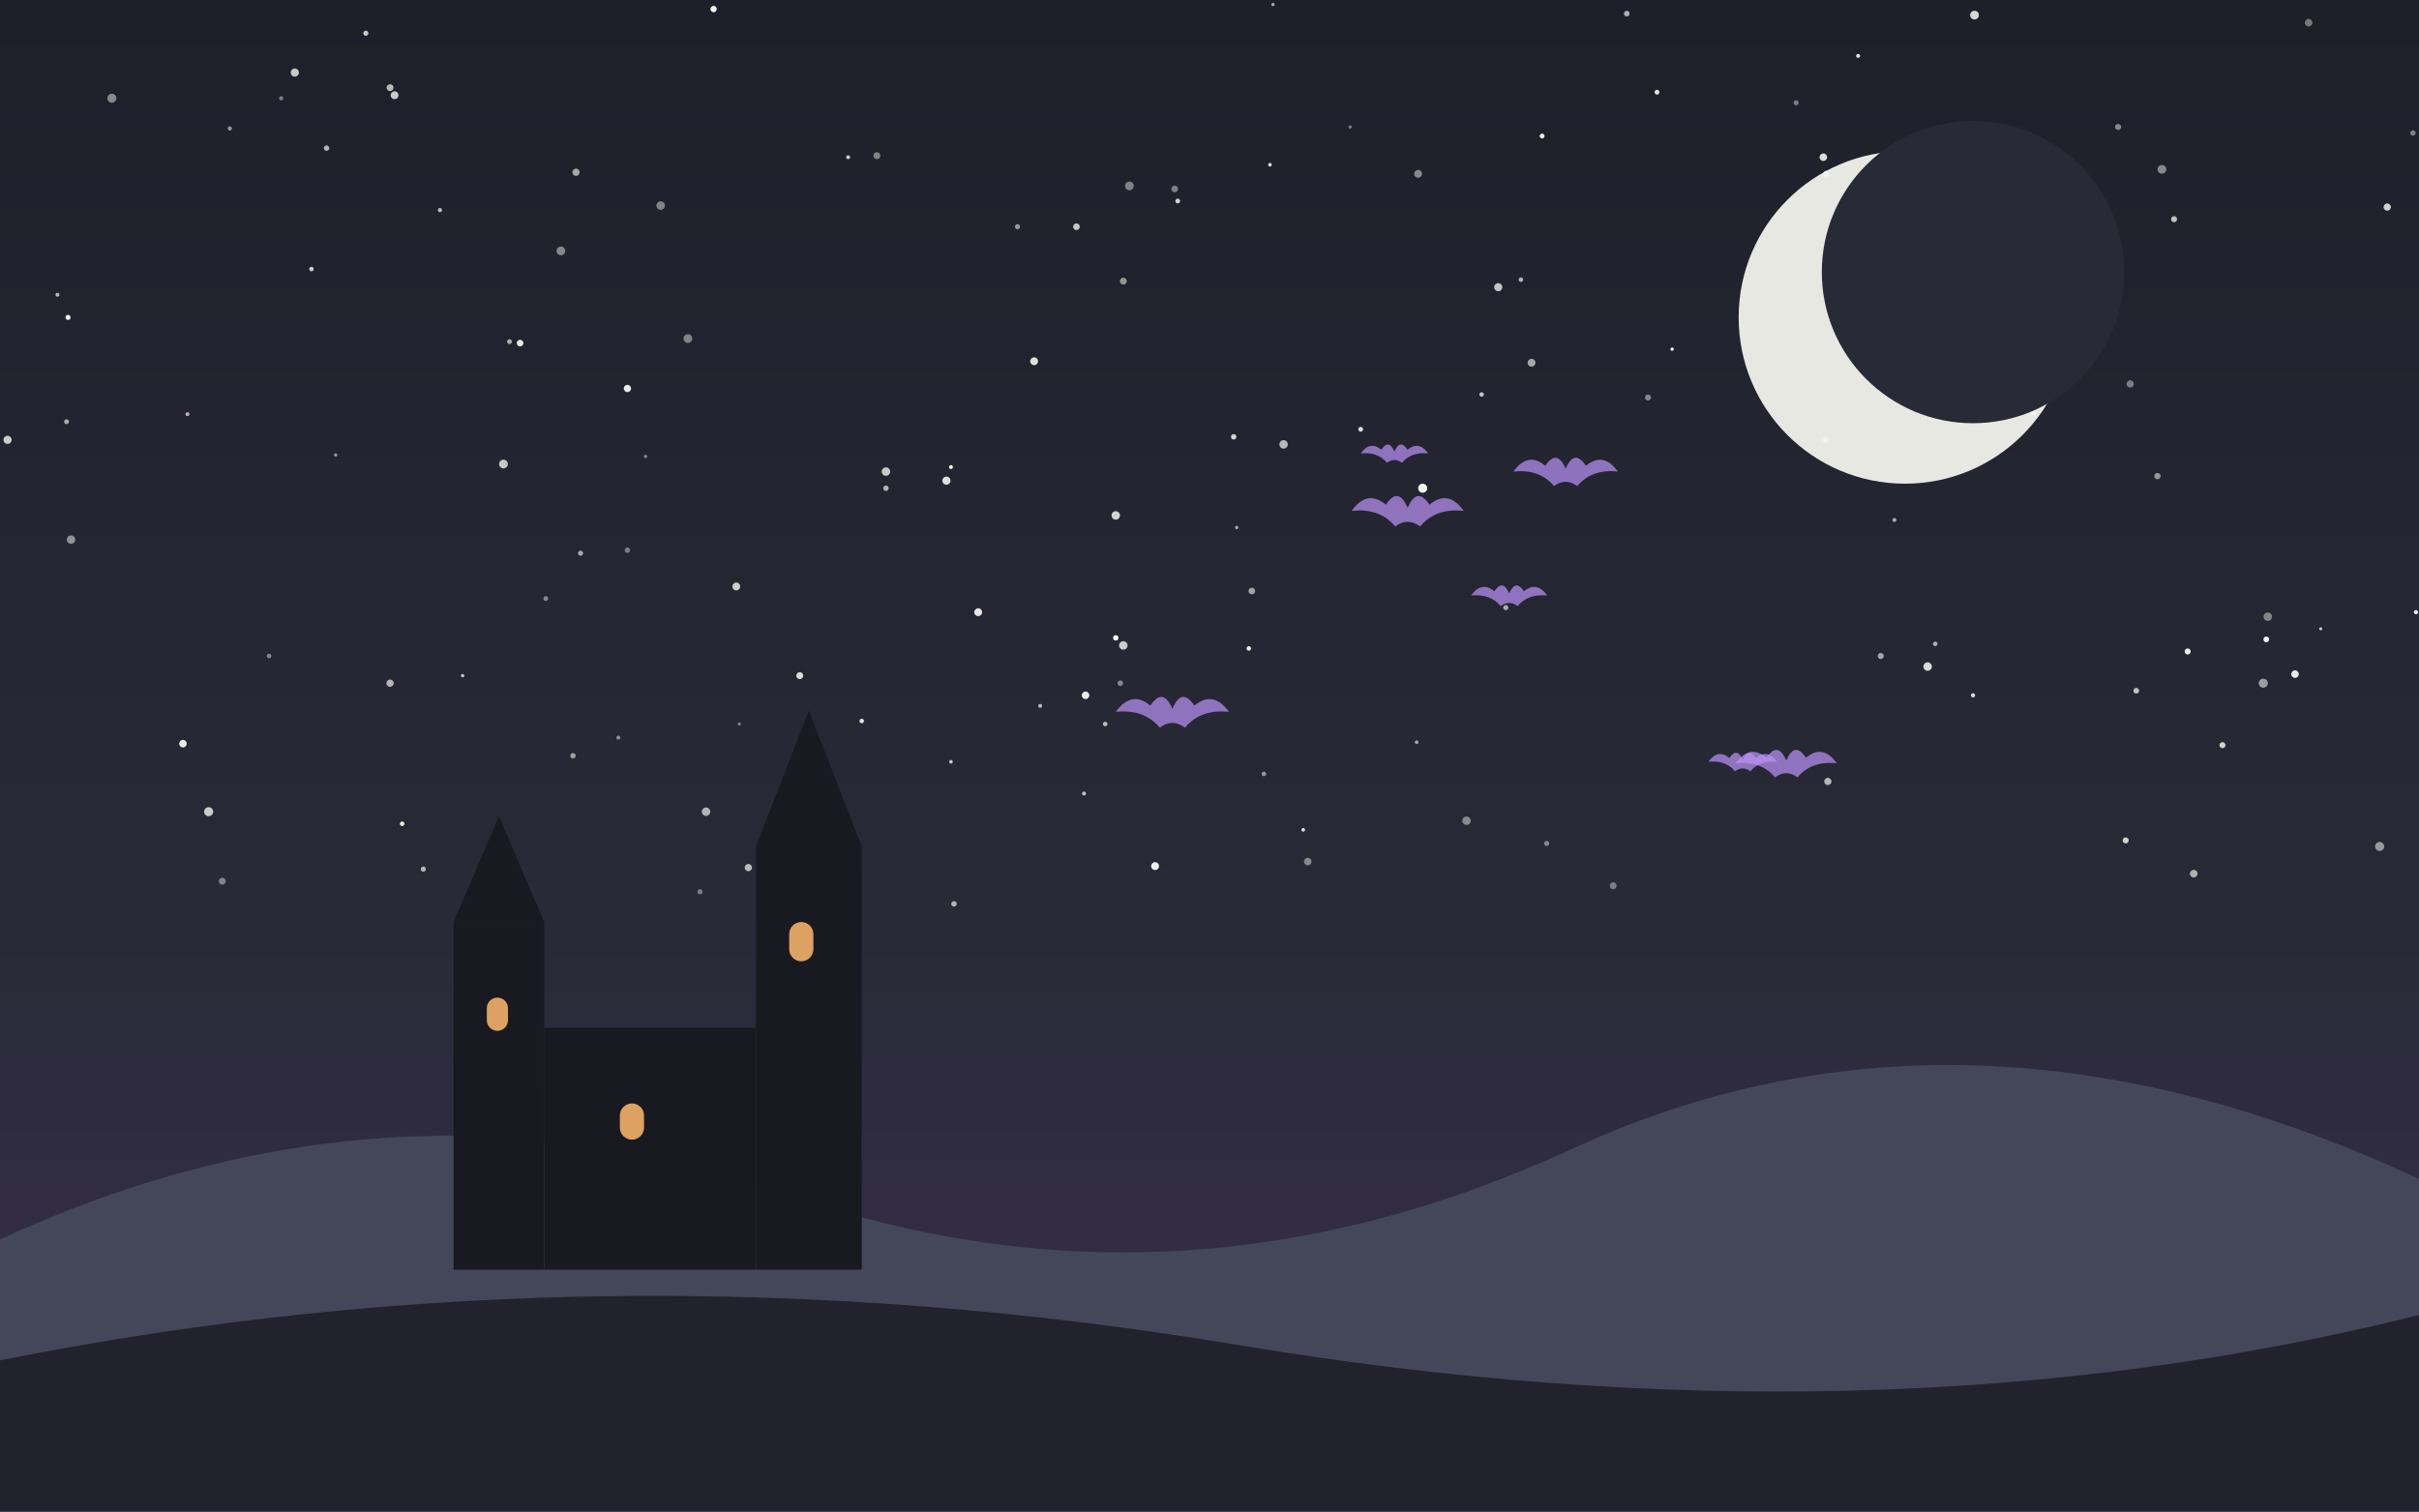
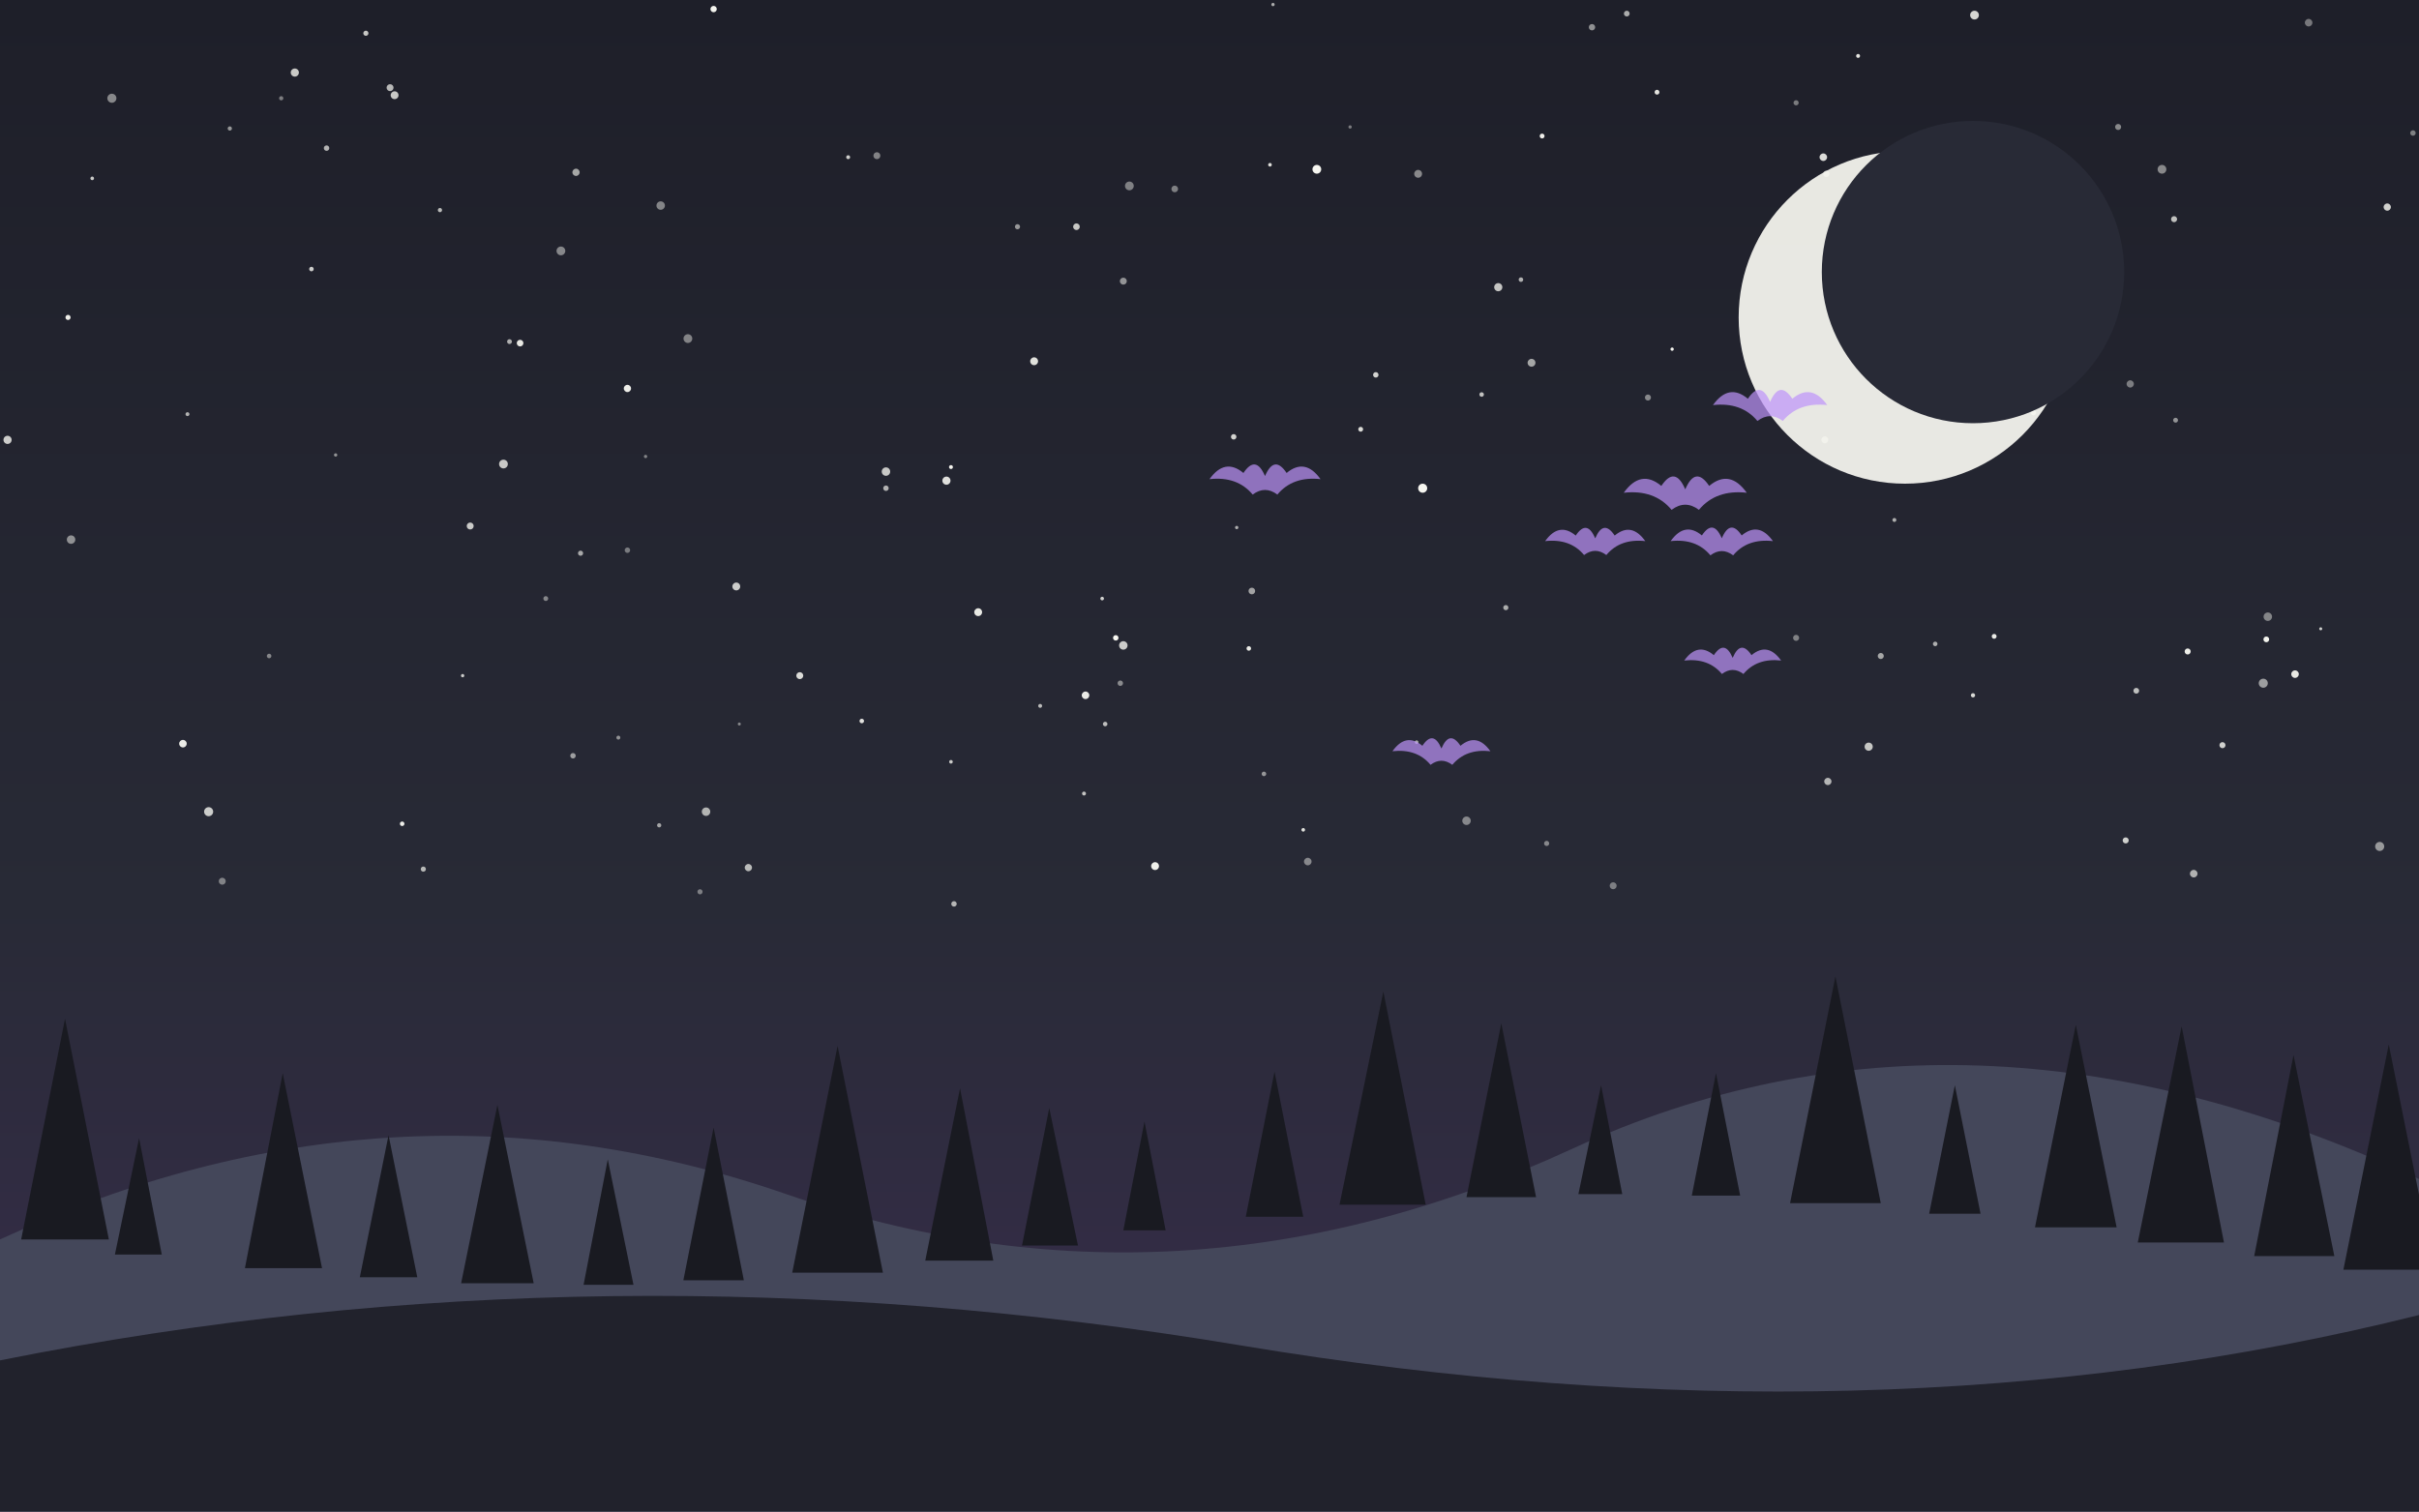
<svg xmlns="http://www.w3.org/2000/svg" width="1600" height="1000" viewBox="0 0 1600 1000">
  <defs>
    <linearGradient id="night" x1="0" y1="0" x2="0" y2="1">
      <stop offset="0" stop-color="#1E1F29" />
      <stop offset="0.6" stop-color="#282A36" />
      <stop offset="1" stop-color="#3A2E4F" />
    </linearGradient>
  </defs>
  <rect width="100%" height="100%" fill="url(#night)" />
-   <circle cx="44" cy="279" r="1.6" fill="#F8F8F2" opacity="0.63" />
-   <circle cx="1427" cy="315" r="2.1" fill="#F8F8F2" opacity="0.54" />
-   <circle cx="38" cy="195" r="1.3" fill="#F8F8F2" opacity="0.71" />
-   <circle cx="1598" cy="405" r="1.4" fill="#F8F8F2" opacity="0.94" />
-   <circle cx="1275" cy="441" r="2.8" fill="#F8F8F2" opacity="0.86" />
-   <circle cx="1264" cy="212" r="3.0" fill="#F8F8F2" opacity="0.98" />
-   <circle cx="258" cy="452" r="2.4" fill="#F8F8F2" opacity="0.68" />
-   <circle cx="849" cy="294" r="2.8" fill="#F8F8F2" opacity="0.70" />
-   <circle cx="1330" cy="212" r="2.8" fill="#F8F8F2" opacity="0.94" />
-   <circle cx="738" cy="341" r="2.8" fill="#F8F8F2" opacity="0.83" />
-   <circle cx="779" cy="133" r="1.6" fill="#F8F8F2" opacity="0.82" />
  <circle cx="266" cy="545" r="1.5" fill="#F8F8F2" opacity="0.95" />
  <circle cx="495" cy="574" r="2.4" fill="#F8F8F2" opacity="0.70" />
  <circle cx="828" cy="391" r="2.2" fill="#F8F8F2" opacity="0.59" />
  <circle cx="333" cy="307" r="2.9" fill="#F8F8F2" opacity="0.77" />
  <circle cx="121" cy="492" r="2.5" fill="#F8F8F2" opacity="0.94" />
  <circle cx="306" cy="447" r="1.1" fill="#F8F8F2" opacity="0.79" />
  <circle cx="437" cy="136" r="2.8" fill="#F8F8F2" opacity="0.46" />
  <circle cx="836" cy="512" r="1.5" fill="#F8F8F2" opacity="0.53" />
  <circle cx="1409" cy="254" r="2.4" fill="#F8F8F2" opacity="0.42" />
  <circle cx="580" cy="103" r="2.3" fill="#F8F8F2" opacity="0.45" />
  <circle cx="1527" cy="15" r="2.5" fill="#F8F8F2" opacity="0.41" />
  <circle cx="409" cy="488" r="1.3" fill="#F8F8F2" opacity="0.51" />
  <circle cx="1106" cy="231" r="1.1" fill="#F8F8F2" opacity="0.99" />
  <circle cx="242" cy="22" r="1.7" fill="#F8F8F2" opacity="0.77" />
  <circle cx="1188" cy="68" r="1.7" fill="#F8F8F2" opacity="0.42" />
  <circle cx="718" cy="460" r="2.5" fill="#F8F8F2" opacity="0.94" />
  <circle cx="1209" cy="517" r="2.4" fill="#F8F8F2" opacity="0.68" />
  <circle cx="361" cy="396" r="1.6" fill="#F8F8F2" opacity="0.46" />
  <circle cx="717" cy="525" r="1.3" fill="#F8F8F2" opacity="0.75" />
  <circle cx="629" cy="309" r="1.3" fill="#F8F8F2" opacity="0.98" />
  <circle cx="415" cy="364" r="1.8" fill="#F8F8F2" opacity="0.41" />
  <circle cx="893" cy="84" r="1.1" fill="#F8F8F2" opacity="0.42" />
  <circle cx="258" cy="58" r="2.3" fill="#F8F8F2" opacity="0.70" />
  <circle cx="1574" cy="560" r="3.0" fill="#F8F8F2" opacity="0.54" />
  <circle cx="712" cy="150" r="2.2" fill="#F8F8F2" opacity="0.77" />
  <circle cx="1280" cy="426" r="1.5" fill="#F8F8F2" opacity="0.65" />
  <circle cx="842" cy="3" r="1.1" fill="#F8F8F2" opacity="0.65" />
  <circle cx="178" cy="434" r="1.5" fill="#F8F8F2" opacity="0.46" />
  <circle cx="291" cy="139" r="1.4" fill="#F8F8F2" opacity="0.71" />
  <circle cx="743" cy="186" r="2.3" fill="#F8F8F2" opacity="0.53" />
  <circle cx="1451" cy="578" r="2.5" fill="#F8F8F2" opacity="0.66" />
  <circle cx="818" cy="349" r="1.1" fill="#F8F8F2" opacity="0.65" />
  <circle cx="840" cy="109" r="1.2" fill="#F8F8F2" opacity="0.88" />
  <circle cx="586" cy="312" r="2.8" fill="#F8F8F2" opacity="0.77" />
  <circle cx="463" cy="590" r="1.7" fill="#F8F8F2" opacity="0.41" />
  <circle cx="1096" cy="61" r="1.6" fill="#F8F8F2" opacity="0.90" />
  <circle cx="1076" cy="9" r="1.9" fill="#F8F8F2" opacity="0.65" />
  <circle cx="777" cy="125" r="2.2" fill="#F8F8F2" opacity="0.44" />
  <circle cx="455" cy="224" r="2.9" fill="#F8F8F2" opacity="0.45" />
  <circle cx="1208" cy="115" r="2.1" fill="#F8F8F2" opacity="0.64" />
  <circle cx="741" cy="452" r="1.8" fill="#F8F8F2" opacity="0.47" />
  <circle cx="195" cy="48" r="2.7" fill="#F8F8F2" opacity="0.78" />
  <circle cx="1535" cy="416" r="1.0" fill="#F8F8F2" opacity="0.80" />
  <circle cx="1244" cy="434" r="2.0" fill="#F8F8F2" opacity="0.61" />
  <circle cx="731" cy="479" r="1.5" fill="#F8F8F2" opacity="0.72" />
  <circle cx="764" cy="573" r="2.6" fill="#F8F8F2" opacity="0.96" />
  <circle cx="1338" cy="178" r="1.5" fill="#F8F8F2" opacity="0.69" />
  <circle cx="415" cy="257" r="2.4" fill="#F8F8F2" opacity="0.95" />
  <circle cx="937" cy="491" r="1.2" fill="#F8F8F2" opacity="0.61" />
  <circle cx="1596" cy="88" r="1.8" fill="#F8F8F2" opacity="0.44" />
  <circle cx="138" cy="537" r="3.0" fill="#F8F8F2" opacity="0.79" />
  <circle cx="206" cy="178" r="1.5" fill="#F8F8F2" opacity="0.80" />
  <circle cx="1090" cy="263" r="2.0" fill="#F8F8F2" opacity="0.47" />
  <circle cx="865" cy="570" r="2.5" fill="#F8F8F2" opacity="0.46" />
  <circle cx="826" cy="429" r="1.5" fill="#F8F8F2" opacity="0.94" />
  <circle cx="738" cy="422" r="1.8" fill="#F8F8F2" opacity="1.00" />
  <circle cx="1253" cy="344" r="1.3" fill="#F8F8F2" opacity="0.66" />
  <circle cx="47" cy="357" r="2.8" fill="#F8F8F2" opacity="0.51" />
  <circle cx="816" cy="289" r="1.8" fill="#F8F8F2" opacity="0.83" />
  <circle cx="1499" cy="423" r="1.9" fill="#F8F8F2" opacity="0.98" />
  <circle cx="529" cy="447" r="2.3" fill="#F8F8F2" opacity="0.86" />
  <circle cx="1363" cy="135" r="2.2" fill="#F8F8F2" opacity="0.64" />
  <circle cx="1067" cy="586" r="2.3" fill="#F8F8F2" opacity="0.41" />
  <circle cx="743" cy="427" r="2.8" fill="#F8F8F2" opacity="0.79" />
  <circle cx="1306" cy="10" r="2.9" fill="#F8F8F2" opacity="0.84" />
  <circle cx="970" cy="543" r="2.8" fill="#F8F8F2" opacity="0.46" />
  <circle cx="1305" cy="460" r="1.4" fill="#F8F8F2" opacity="0.85" />
  <circle cx="938" cy="115" r="2.6" fill="#F8F8F2" opacity="0.48" />
  <circle cx="980" cy="261" r="1.5" fill="#F8F8F2" opacity="0.74" />
  <circle cx="747" cy="123" r="2.9" fill="#F8F8F2" opacity="0.44" />
  <circle cx="5" cy="291" r="2.7" fill="#F8F8F2" opacity="0.80" />
  <circle cx="1207" cy="291" r="2.3" fill="#F8F8F2" opacity="0.60" />
  <circle cx="427" cy="302" r="1.1" fill="#F8F8F2" opacity="0.45" />
  <circle cx="1206" cy="104" r="2.5" fill="#F8F8F2" opacity="0.87" />
  <circle cx="647" cy="405" r="2.6" fill="#F8F8F2" opacity="0.92" />
  <circle cx="216" cy="98" r="1.8" fill="#F8F8F2" opacity="0.68" />
  <circle cx="472" cy="6" r="2.1" fill="#F8F8F2" opacity="0.98" />
  <circle cx="586" cy="323" r="1.8" fill="#F8F8F2" opacity="0.67" />
  <circle cx="1393" cy="185" r="2.3" fill="#F8F8F2" opacity="0.69" />
  <circle cx="862" cy="549" r="1.2" fill="#F8F8F2" opacity="0.89" />
  <circle cx="487" cy="388" r="2.6" fill="#F8F8F2" opacity="0.79" />
  <circle cx="629" cy="504" r="1.2" fill="#F8F8F2" opacity="0.78" />
  <circle cx="626" cy="318" r="2.7" fill="#F8F8F2" opacity="0.88" />
  <circle cx="1006" cy="185" r="1.5" fill="#F8F8F2" opacity="0.67" />
  <circle cx="371" cy="166" r="2.9" fill="#F8F8F2" opacity="0.47" />
  <circle cx="1310" cy="228" r="1.7" fill="#F8F8F2" opacity="0.59" />
  <circle cx="124" cy="274" r="1.3" fill="#F8F8F2" opacity="0.67" />
  <circle cx="467" cy="537" r="2.8" fill="#F8F8F2" opacity="0.67" />
  <circle cx="1023" cy="558" r="1.7" fill="#F8F8F2" opacity="0.46" />
  <circle cx="381" cy="114" r="2.4" fill="#F8F8F2" opacity="0.62" />
  <circle cx="570" cy="477" r="1.5" fill="#F8F8F2" opacity="0.89" />
  <circle cx="1013" cy="240" r="2.6" fill="#F8F8F2" opacity="0.61" />
  <circle cx="1406" cy="556" r="2.0" fill="#F8F8F2" opacity="0.81" />
  <circle cx="1518" cy="446" r="2.5" fill="#F8F8F2" opacity="0.92" />
  <circle cx="1497" cy="452" r="3.0" fill="#F8F8F2" opacity="0.57" />
  <circle cx="996" cy="402" r="1.7" fill="#F8F8F2" opacity="0.64" />
  <circle cx="280" cy="575" r="1.7" fill="#F8F8F2" opacity="0.69" />
  <circle cx="1430" cy="112" r="2.9" fill="#F8F8F2" opacity="0.48" />
  <circle cx="45" cy="210" r="1.7" fill="#F8F8F2" opacity="0.95" />
  <circle cx="1413" cy="457" r="1.9" fill="#F8F8F2" opacity="0.73" />
  <circle cx="379" cy="500" r="1.8" fill="#F8F8F2" opacity="0.57" />
  <circle cx="1020" cy="90" r="1.6" fill="#F8F8F2" opacity="0.96" />
  <circle cx="152" cy="85" r="1.4" fill="#F8F8F2" opacity="0.55" />
  <circle cx="673" cy="150" r="1.7" fill="#F8F8F2" opacity="0.55" />
  <circle cx="384" cy="366" r="1.7" fill="#F8F8F2" opacity="0.62" />
  <circle cx="1229" cy="37" r="1.3" fill="#F8F8F2" opacity="0.91" />
  <circle cx="688" cy="467" r="1.3" fill="#F8F8F2" opacity="0.71" />
  <circle cx="1353" cy="203" r="2.5" fill="#F8F8F2" opacity="0.77" />
  <circle cx="631" cy="598" r="1.8" fill="#F8F8F2" opacity="0.68" />
  <circle cx="991" cy="190" r="2.7" fill="#F8F8F2" opacity="0.76" />
  <circle cx="941" cy="323" r="3.0" fill="#F8F8F2" opacity="0.99" />
  <circle cx="1345" cy="273" r="1.8" fill="#F8F8F2" opacity="0.71" />
  <circle cx="74" cy="65" r="3.0" fill="#F8F8F2" opacity="0.48" />
  <circle cx="1500" cy="408" r="2.8" fill="#F8F8F2" opacity="0.45" />
  <circle cx="489" cy="479" r="1.0" fill="#F8F8F2" opacity="0.46" />
  <circle cx="561" cy="104" r="1.3" fill="#F8F8F2" opacity="0.80" />
  <circle cx="147" cy="583" r="2.3" fill="#F8F8F2" opacity="0.43" />
  <circle cx="1438" cy="145" r="2.0" fill="#F8F8F2" opacity="0.74" />
  <circle cx="222" cy="301" r="1.1" fill="#F8F8F2" opacity="0.52" />
  <circle cx="1470" cy="493" r="2.0" fill="#F8F8F2" opacity="0.81" />
  <circle cx="1401" cy="84" r="2.0" fill="#F8F8F2" opacity="0.48" />
  <circle cx="186" cy="65" r="1.4" fill="#F8F8F2" opacity="0.43" />
  <circle cx="344" cy="227" r="2.2" fill="#F8F8F2" opacity="0.92" />
  <circle cx="1447" cy="431" r="2.0" fill="#F8F8F2" opacity="0.95" />
  <circle cx="261" cy="63" r="2.6" fill="#F8F8F2" opacity="0.78" />
  <circle cx="337" cy="226" r="1.6" fill="#F8F8F2" opacity="0.66" />
  <circle cx="684" cy="239" r="2.6" fill="#F8F8F2" opacity="0.89" />
  <circle cx="900" cy="284" r="1.6" fill="#F8F8F2" opacity="0.86" />
  <circle cx="1579" cy="137" r="2.4" fill="#F8F8F2" opacity="0.82" />
+   <circle cx="1053" cy="18" r="2.1" fill="#F8F8F2" opacity="0.52" />
+   <circle cx="311" cy="348" r="2.3" fill="#F8F8F2" opacity="0.78" />
+   <circle cx="1188" cy="422" r="2.0" fill="#F8F8F2" opacity="0.43" />
+   <circle cx="1236" cy="494" r="2.7" fill="#F8F8F2" opacity="0.76" />
+   <circle cx="61" cy="118" r="1.2" fill="#F8F8F2" opacity="0.78" />
+   <circle cx="871" cy="112" r="2.9" fill="#F8F8F2" opacity="0.99" />
+   <circle cx="1439" cy="278" r="1.6" fill="#F8F8F2" opacity="0.53" />
+   <circle cx="1319" cy="421" r="1.6" fill="#F8F8F2" opacity="0.94" />
+   <circle cx="910" cy="248" r="1.8" fill="#F8F8F2" opacity="0.83" />
+   <circle cx="729" cy="396" r="1.2" fill="#F8F8F2" opacity="0.82" />
+   <circle cx="436" cy="546" r="1.4" fill="#F8F8F2" opacity="0.60" />
  <circle cx="1260" cy="210" r="110" fill="#F8F8F2" opacity="0.92" />
  <circle cx="1305" cy="180" r="100" fill="#282A36" />
-   <path transform="translate(1130 504) scale(0.63)" fill="#BD93F9" opacity="0.7" d="M0 0 Q10 -14 22 -4 Q30 -16 36 -2 Q42 -16 50 -4 Q62 -14 72 0 Q54 -2 44 10 Q36 4 28 10 Q18 -2 0 0Z" />
-   <path transform="translate(738 471) scale(1.04)" fill="#BD93F9" opacity="0.7" d="M0 0 Q10 -14 22 -4 Q30 -16 36 -2 Q42 -16 50 -4 Q62 -14 72 0 Q54 -2 44 10 Q36 4 28 10 Q18 -2 0 0Z" />
-   <path transform="translate(1001 312) scale(0.96)" fill="#BD93F9" opacity="0.7" d="M0 0 Q10 -14 22 -4 Q30 -16 36 -2 Q42 -16 50 -4 Q62 -14 72 0 Q54 -2 44 10 Q36 4 28 10 Q18 -2 0 0Z" />
-   <path transform="translate(973 394) scale(0.70)" fill="#BD93F9" opacity="0.7" d="M0 0 Q10 -14 22 -4 Q30 -16 36 -2 Q42 -16 50 -4 Q62 -14 72 0 Q54 -2 44 10 Q36 4 28 10 Q18 -2 0 0Z" />
-   <path transform="translate(894 338) scale(1.03)" fill="#BD93F9" opacity="0.7" d="M0 0 Q10 -14 22 -4 Q30 -16 36 -2 Q42 -16 50 -4 Q62 -14 72 0 Q54 -2 44 10 Q36 4 28 10 Q18 -2 0 0Z" />
-   <path transform="translate(1148 505) scale(0.93)" fill="#BD93F9" opacity="0.7" d="M0 0 Q10 -14 22 -4 Q30 -16 36 -2 Q42 -16 50 -4 Q62 -14 72 0 Q54 -2 44 10 Q36 4 28 10 Q18 -2 0 0Z" />
-   <path transform="translate(900 300) scale(0.62)" fill="#BD93F9" opacity="0.7" d="M0 0 Q10 -14 22 -4 Q30 -16 36 -2 Q42 -16 50 -4 Q62 -14 72 0 Q54 -2 44 10 Q36 4 28 10 Q18 -2 0 0Z" />
+   <path transform="translate(1133 268) scale(1.05)" fill="#BD93F9" opacity="0.7" d="M0 0 Q10 -14 22 -4 Q30 -16 36 -2 Q42 -16 50 -4 Q62 -14 72 0 Q54 -2 44 10 Q36 4 28 10 Q18 -2 0 0Z" />
+   <path transform="translate(1022 358) scale(0.92)" fill="#BD93F9" opacity="0.7" d="M0 0 Q10 -14 22 -4 Q30 -16 36 -2 Q42 -16 50 -4 Q62 -14 72 0 Q54 -2 44 10 Q36 4 28 10 Q18 -2 0 0Z" />
+   <path transform="translate(921 497) scale(0.90)" fill="#BD93F9" opacity="0.7" d="M0 0 Q10 -14 22 -4 Q30 -16 36 -2 Q42 -16 50 -4 Q62 -14 72 0 Q54 -2 44 10 Q36 4 28 10 Q18 -2 0 0Z" />
+   <path transform="translate(1074 326) scale(1.13)" fill="#BD93F9" opacity="0.7" d="M0 0 Q10 -14 22 -4 Q30 -16 36 -2 Q42 -16 50 -4 Q62 -14 72 0 Q54 -2 44 10 Q36 4 28 10 Q18 -2 0 0Z" />
+   <path transform="translate(1105 358) scale(0.94)" fill="#BD93F9" opacity="0.7" d="M0 0 Q10 -14 22 -4 Q30 -16 36 -2 Q42 -16 50 -4 Q62 -14 72 0 Q54 -2 44 10 Q36 4 28 10 Q18 -2 0 0Z" />
+   <path transform="translate(1114 437) scale(0.89)" fill="#BD93F9" opacity="0.7" d="M0 0 Q10 -14 22 -4 Q30 -16 36 -2 Q42 -16 50 -4 Q62 -14 72 0 Q54 -2 44 10 Q36 4 28 10 Q18 -2 0 0Z" />
+   <path transform="translate(800 317) scale(1.02)" fill="#BD93F9" opacity="0.7" d="M0 0 Q10 -14 22 -4 Q30 -16 36 -2 Q42 -16 50 -4 Q62 -14 72 0 Q54 -2 44 10 Q36 4 28 10 Q18 -2 0 0Z" />
  <path d="M0 820 Q260 700 520 790 T1040 760 T1600 780 V1000 H0Z" fill="#44475A" />
  <path d="M0 900 Q400 820 820 890 T1600 870 V1000 H0Z" fill="#21222C" />
-   <g fill="#191A21">
-     <rect x="300" y="610" width="60" height="230" />
-     <rect x="360" y="680" width="140" height="160" />
-     <rect x="500" y="560" width="70" height="280" />
-     <polygon points="300,610 330,540 360,610" />
-     <polygon points="500,560 535,470 570,560" />
-   </g>
-   <g fill="#FFB86C" opacity="0.85">
-     <rect x="322" y="660" width="14" height="22" rx="7" />
-     <rect x="522" y="610" width="16" height="26" rx="8" />
-     <rect x="410" y="730" width="16" height="24" rx="8" />
-   </g>
+   <polygon points="14,820 43,674 72,820" fill="#191A21" />
+   <polygon points="76,830 92,753 107,830" fill="#191A21" />
+   <polygon points="162,839 187,710 213,839" fill="#191A21" />
+   <polygon points="238,845 257,751 276,845" fill="#191A21" />
+   <polygon points="305,849 329,731 353,849" fill="#191A21" />
+   <polygon points="386,850 402,767 419,850" fill="#191A21" />
+   <polygon points="452,847 472,746 492,847" fill="#191A21" />
+   <polygon points="524,842 554,692 584,842" fill="#191A21" />
+   <polygon points="612,834 635,720 657,834" fill="#191A21" />
+   <polygon points="676,824 694,733 713,824" fill="#191A21" />
+   <polygon points="743,814 757,742 771,814" fill="#191A21" />
+   <polygon points="824,805 843,709 862,805" fill="#191A21" />
+   <polygon points="886,797 915,656 943,797" fill="#191A21" />
+   <polygon points="970,792 993,677 1016,792" fill="#191A21" />
+   <polygon points="1044,790 1059,718 1073,790" fill="#191A21" />
+   <polygon points="1119,791 1135,710 1151,791" fill="#191A21" />
+   <polygon points="1184,796 1214,646 1244,796" fill="#191A21" />
+   <polygon points="1276,803 1293,718 1310,803" fill="#191A21" />
+   <polygon points="1346,812 1373,678 1400,812" fill="#191A21" />
+   <polygon points="1414,822 1443,679 1471,822" fill="#191A21" />
+   <polygon points="1491,831 1517,698 1544,831" fill="#191A21" />
+   <polygon points="1550,840 1580,691 1610,840" fill="#191A21" />
</svg>
